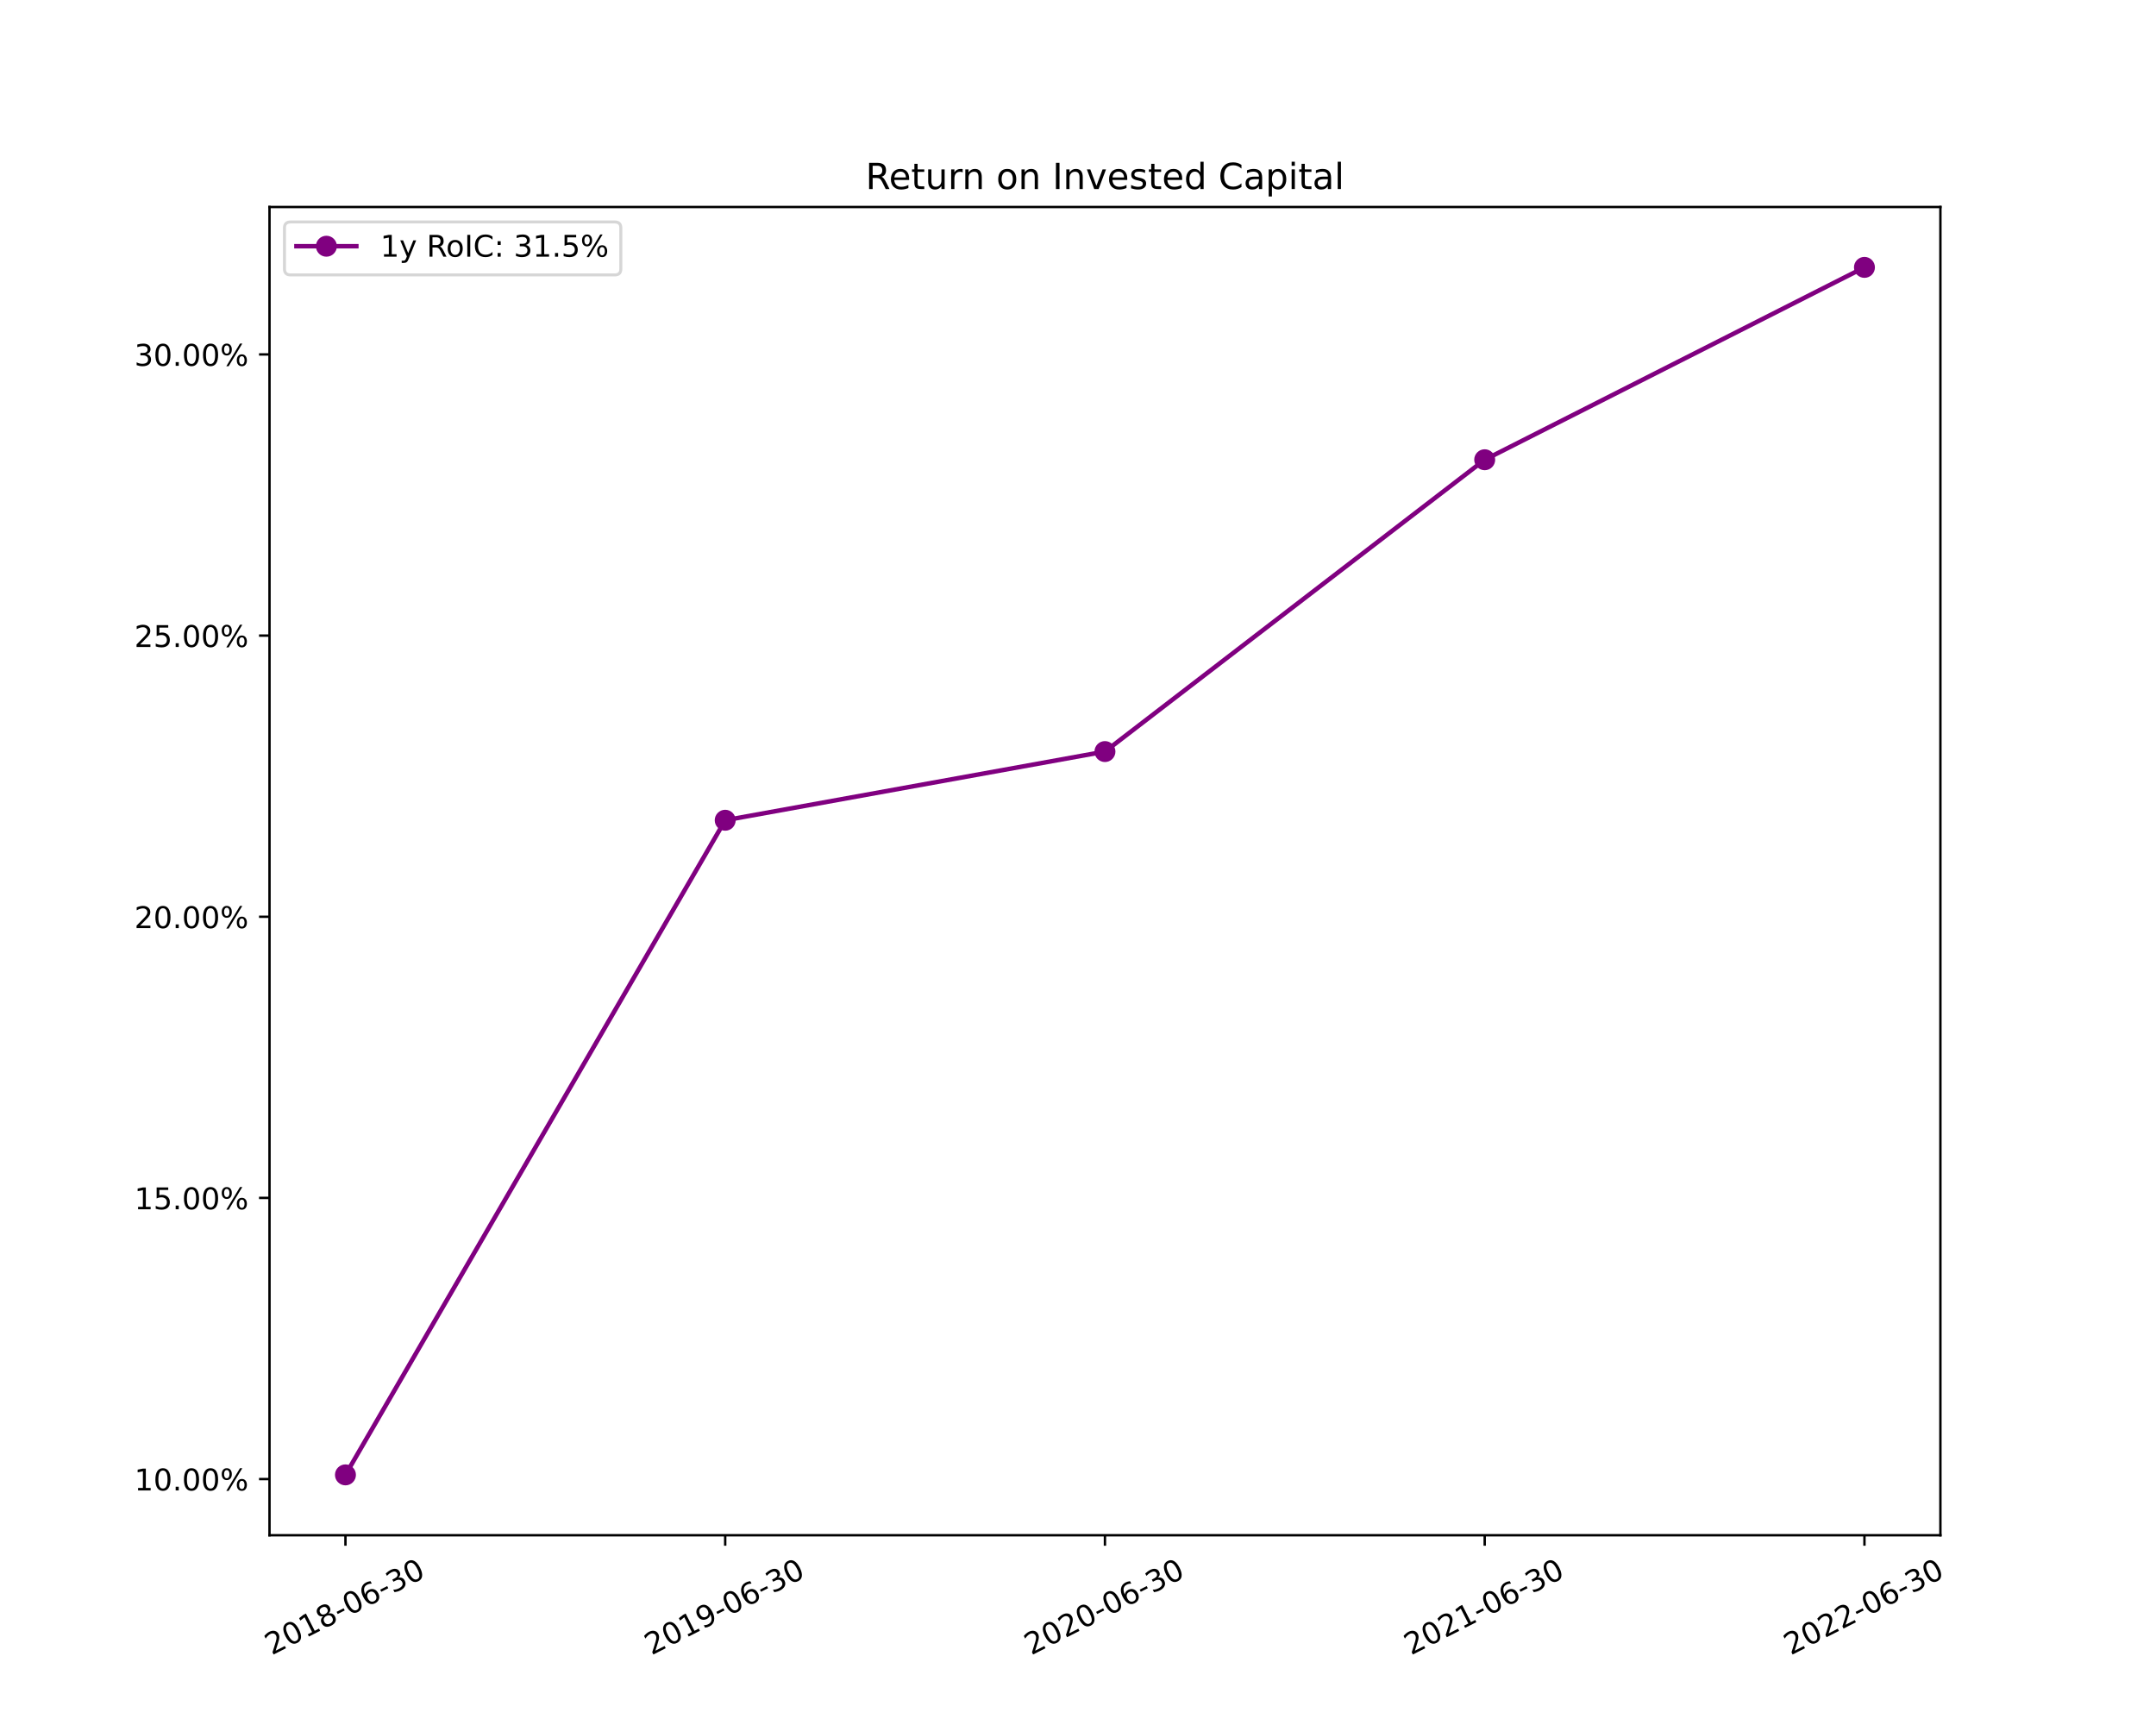
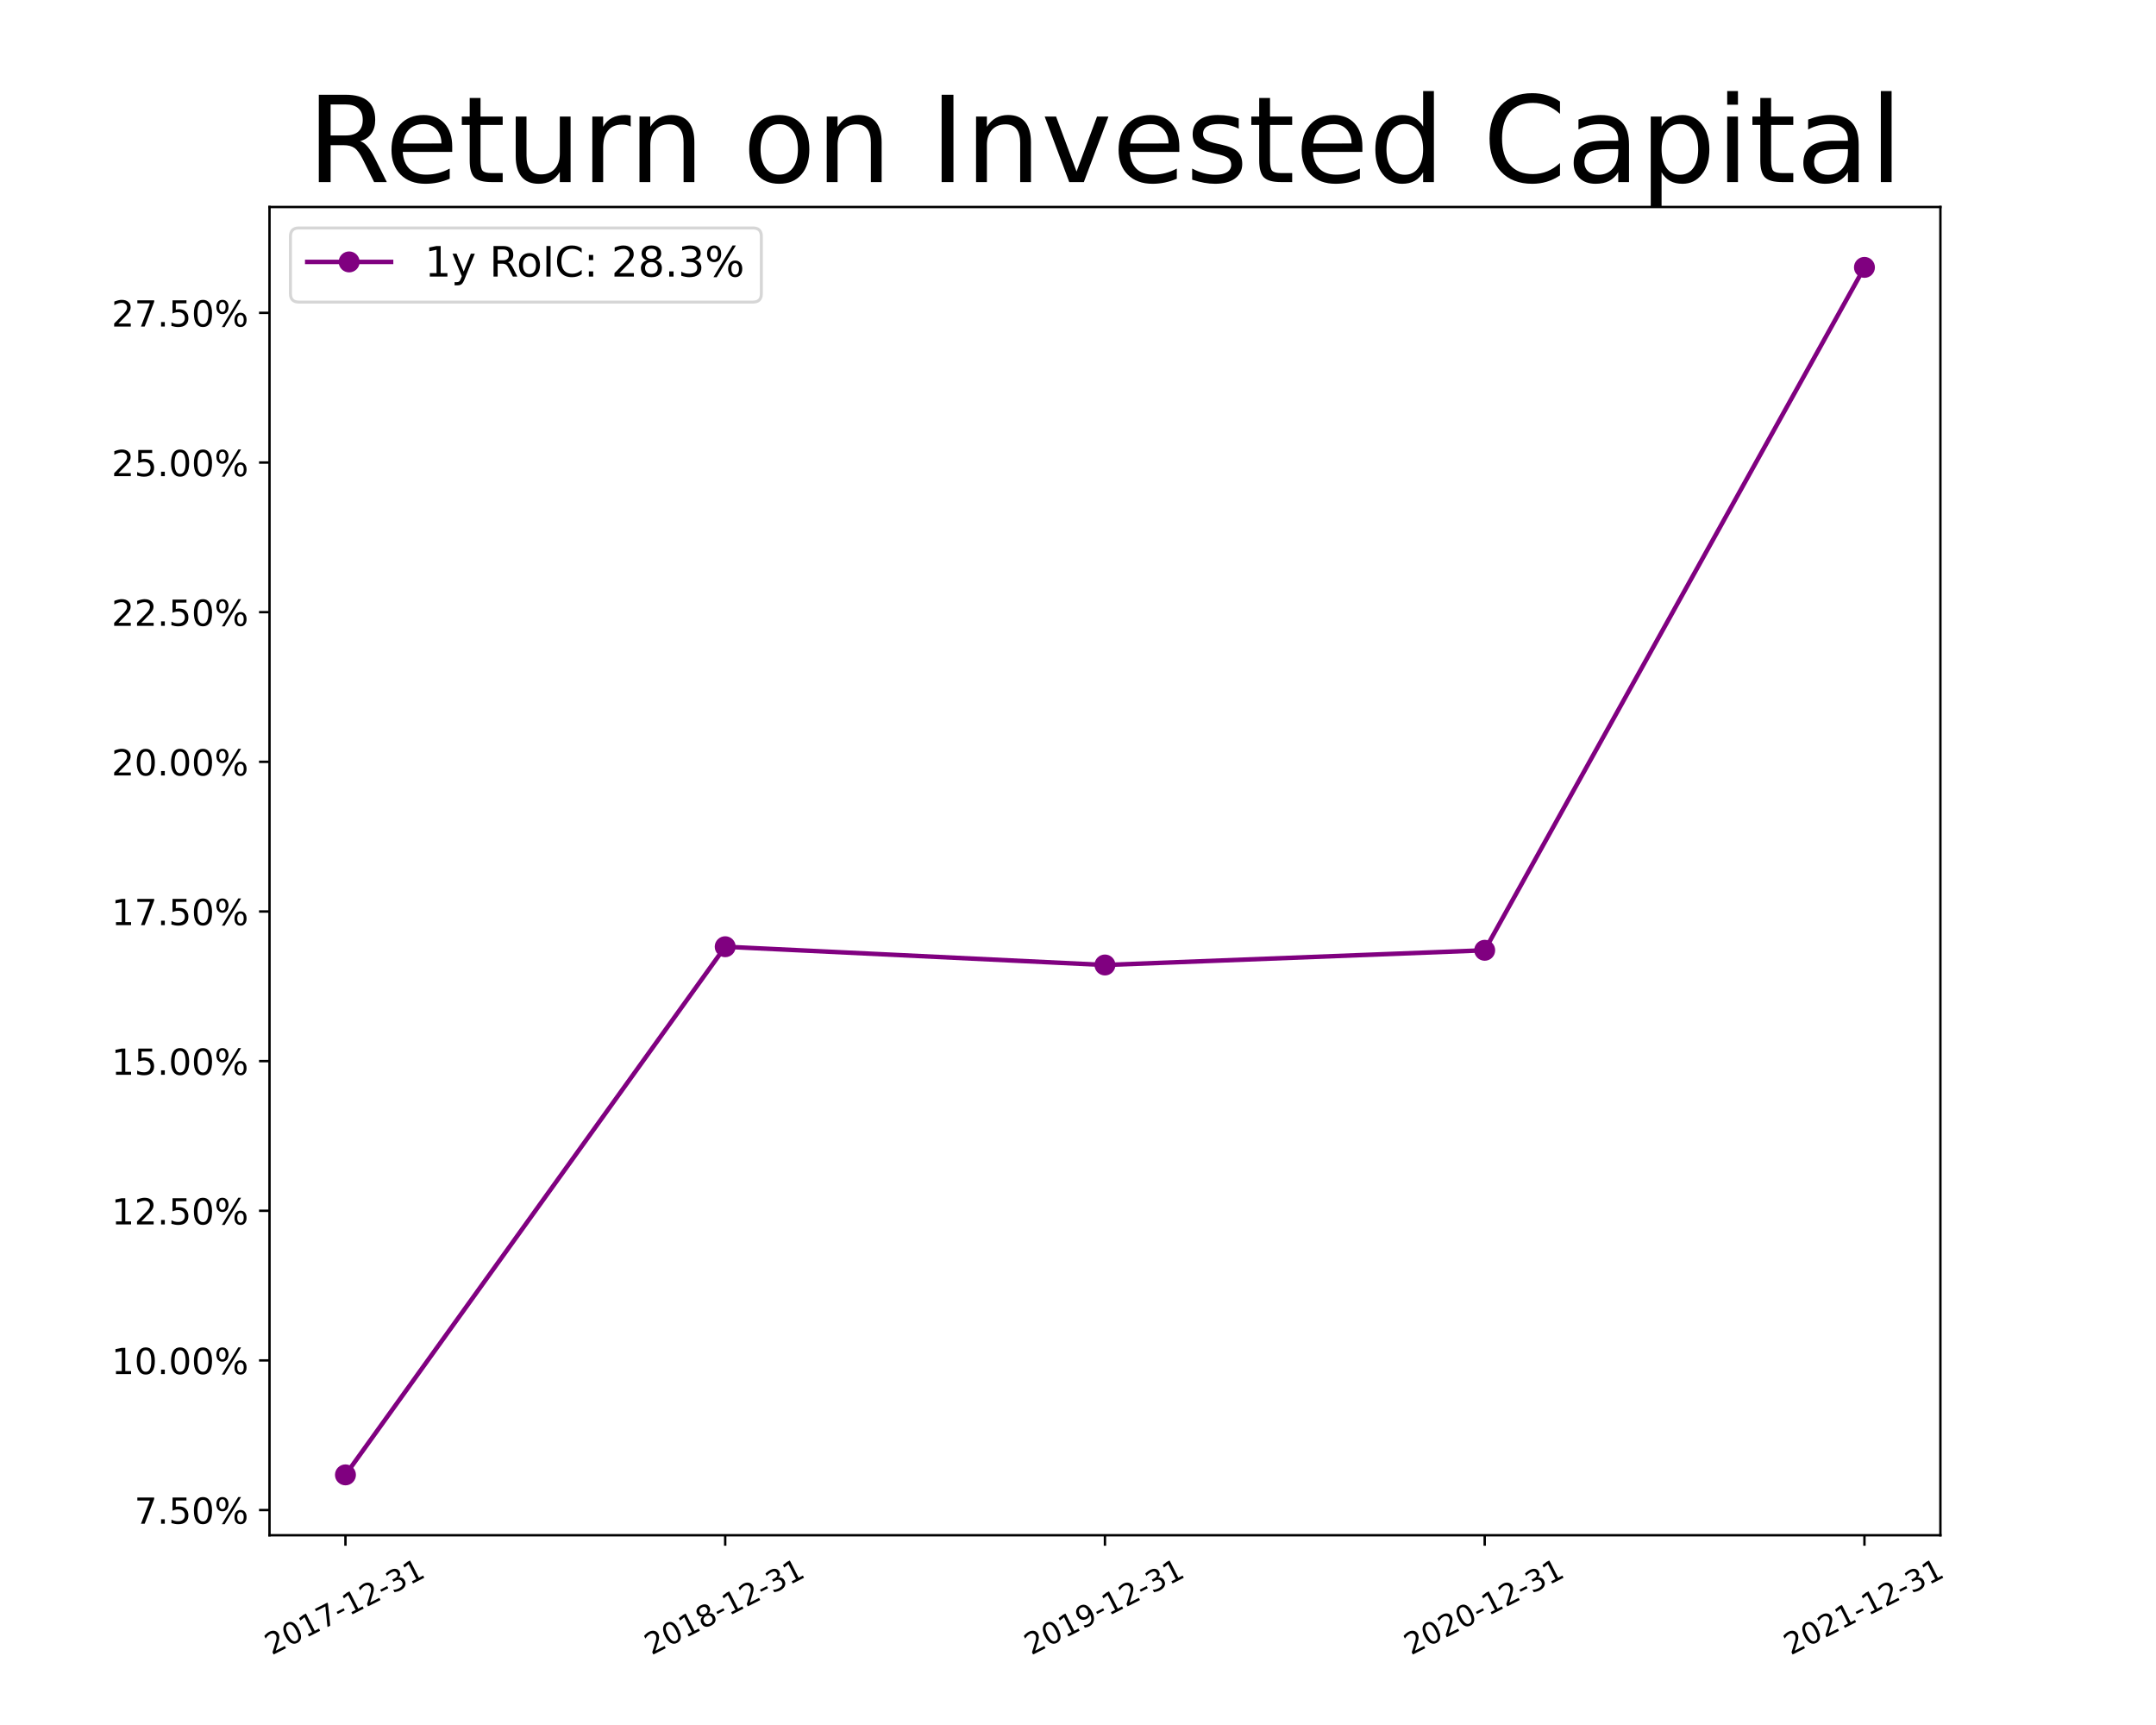
<svg xmlns="http://www.w3.org/2000/svg" xmlns:xlink="http://www.w3.org/1999/xlink" width="720pt" height="576pt" viewBox="0 0 720 576" version="1.1">
  <defs>
    <style type="text/css">*{stroke-linejoin: round; stroke-linecap: butt}</style>
  </defs>
  <g id="figure_1">
    <g id="patch_1">
      <path d="M 0 576  L 720 576  L 720 0  L 0 0  z " style="fill: #ffffff" />
    </g>
    <g id="axes_1">
      <g id="patch_2">
        <path d="M 90 512.64  L 648 512.64  L 648 69.12  L 90 69.12  z " style="fill: #ffffff" />
      </g>
      <g id="matplotlib.axis_1">
        <g id="xtick_1">
          <g id="line2d_1">
            <defs>
-               <path id="m75116c0926" d="M 0 0  L 0 3.5  " style="stroke: #000000; stroke-width: 0.8" />
+               <path id="mba7dc960b1" d="M 0 0  L 0 3.5  " style="stroke: #000000; stroke-width: 0.8" />
            </defs>
            <g>
-               <use xlink:href="#m75116c0926" x="622.636" y="512.64" style="stroke: #000000; stroke-width: 0.8" />
+               <use xlink:href="#mba7dc960b1" x="622.636" y="512.64" style="stroke: #000000; stroke-width: 0.8" />
            </g>
          </g>
          <g id="text_1">
            <g transform="translate(597.9984 552.7942) rotate(-27) scale(0.1 -0.1)">
              <defs>
                <path id="DejaVuSans-32" d="M 1228 531  L 3431 531  L 3431 0  L 469 0  L 469 531  Q 828 903 1448 1529  Q 2069 2156 2228 2338  Q 2531 2678 2651 2914  Q 2772 3150 2772 3378  Q 2772 3750 2511 3984  Q 2250 4219 1831 4219  Q 1534 4219 1204 4116  Q 875 4013 500 3803  L 500 4441  Q 881 4594 1212 4672  Q 1544 4750 1819 4750  Q 2544 4750 2975 4387  Q 3406 4025 3406 3419  Q 3406 3131 3298 2873  Q 3191 2616 2906 2266  Q 2828 2175 2409 1742  Q 1991 1309 1228 531  z " transform="scale(0.015625)" />
                <path id="DejaVuSans-30" d="M 2034 4250  Q 1547 4250 1301 3770  Q 1056 3291 1056 2328  Q 1056 1369 1301 889  Q 1547 409 2034 409  Q 2525 409 2770 889  Q 3016 1369 3016 2328  Q 3016 3291 2770 3770  Q 2525 4250 2034 4250  z M 2034 4750  Q 2819 4750 3233 4129  Q 3647 3509 3647 2328  Q 3647 1150 3233 529  Q 2819 -91 2034 -91  Q 1250 -91 836 529  Q 422 1150 422 2328  Q 422 3509 836 4129  Q 1250 4750 2034 4750  z " transform="scale(0.015625)" />
+                 <path id="DejaVuSans-31" d="M 794 531  L 1825 531  L 1825 4091  L 703 3866  L 703 4441  L 1819 4666  L 2450 4666  L 2450 531  L 3481 531  L 3481 0  L 794 0  L 794 531  z " transform="scale(0.015625)" />
                <path id="DejaVuSans-2d" d="M 313 2009  L 1997 2009  L 1997 1497  L 313 1497  L 313 2009  z " transform="scale(0.015625)" />
-                 <path id="DejaVuSans-36" d="M 2113 2584  Q 1688 2584 1439 2293  Q 1191 2003 1191 1497  Q 1191 994 1439 701  Q 1688 409 2113 409  Q 2538 409 2786 701  Q 3034 994 3034 1497  Q 3034 2003 2786 2293  Q 2538 2584 2113 2584  z M 3366 4563  L 3366 3988  Q 3128 4100 2886 4159  Q 2644 4219 2406 4219  Q 1781 4219 1451 3797  Q 1122 3375 1075 2522  Q 1259 2794 1537 2939  Q 1816 3084 2150 3084  Q 2853 3084 3261 2657  Q 3669 2231 3669 1497  Q 3669 778 3244 343  Q 2819 -91 2113 -91  Q 1303 -91 875 529  Q 447 1150 447 2328  Q 447 3434 972 4092  Q 1497 4750 2381 4750  Q 2619 4750 2861 4703  Q 3103 4656 3366 4563  z " transform="scale(0.015625)" />
                <path id="DejaVuSans-33" d="M 2597 2516  Q 3050 2419 3304 2112  Q 3559 1806 3559 1356  Q 3559 666 3084 287  Q 2609 -91 1734 -91  Q 1441 -91 1130 -33  Q 819 25 488 141  L 488 750  Q 750 597 1062 519  Q 1375 441 1716 441  Q 2309 441 2620 675  Q 2931 909 2931 1356  Q 2931 1769 2642 2001  Q 2353 2234 1838 2234  L 1294 2234  L 1294 2753  L 1863 2753  Q 2328 2753 2575 2939  Q 2822 3125 2822 3475  Q 2822 3834 2567 4026  Q 2313 4219 1838 4219  Q 1578 4219 1281 4162  Q 984 4106 628 3988  L 628 4550  Q 988 4650 1302 4700  Q 1616 4750 1894 4750  Q 2613 4750 3031 4423  Q 3450 4097 3450 3541  Q 3450 3153 3228 2886  Q 3006 2619 2597 2516  z " transform="scale(0.015625)" />
-               </defs>
-               <use xlink:href="#DejaVuSans-32" />
-               <use xlink:href="#DejaVuSans-30" x="63.623" />
-               <use xlink:href="#DejaVuSans-32" x="127.246" />
-               <use xlink:href="#DejaVuSans-32" x="190.869" />
-               <use xlink:href="#DejaVuSans-2d" x="254.492" />
-               <use xlink:href="#DejaVuSans-30" x="290.576" />
-               <use xlink:href="#DejaVuSans-36" x="354.199" />
-               <use xlink:href="#DejaVuSans-2d" x="417.822" />
-               <use xlink:href="#DejaVuSans-33" x="453.906" />
-               <use xlink:href="#DejaVuSans-30" x="517.529" />
-             </g>
-           </g>
-         </g>
-         <g id="xtick_2">
-           <g id="line2d_2">
-             <g>
-               <use xlink:href="#m75116c0926" x="495.818" y="512.64" style="stroke: #000000; stroke-width: 0.8" />
-             </g>
-           </g>
-           <g id="text_2">
-             <g transform="translate(471.1802 552.7942) rotate(-27) scale(0.1 -0.1)">
-               <defs>
-                 <path id="DejaVuSans-31" d="M 794 531  L 1825 531  L 1825 4091  L 703 3866  L 703 4441  L 1819 4666  L 2450 4666  L 2450 531  L 3481 531  L 3481 0  L 794 0  L 794 531  z " transform="scale(0.015625)" />
              </defs>
              <use xlink:href="#DejaVuSans-32" />
              <use xlink:href="#DejaVuSans-30" x="63.623" />
              <use xlink:href="#DejaVuSans-32" x="127.246" />
              <use xlink:href="#DejaVuSans-31" x="190.869" />
              <use xlink:href="#DejaVuSans-2d" x="254.492" />
-               <use xlink:href="#DejaVuSans-30" x="290.576" />
-               <use xlink:href="#DejaVuSans-36" x="354.199" />
+               <use xlink:href="#DejaVuSans-31" x="290.576" />
+               <use xlink:href="#DejaVuSans-32" x="354.199" />
              <use xlink:href="#DejaVuSans-2d" x="417.822" />
              <use xlink:href="#DejaVuSans-33" x="453.906" />
-               <use xlink:href="#DejaVuSans-30" x="517.529" />
-             </g>
-           </g>
-         </g>
-         <g id="xtick_3">
-           <g id="line2d_3">
-             <g>
-               <use xlink:href="#m75116c0926" x="369" y="512.64" style="stroke: #000000; stroke-width: 0.8" />
-             </g>
-           </g>
-           <g id="text_3">
-             <g transform="translate(344.362 552.7942) rotate(-27) scale(0.1 -0.1)">
+               <use xlink:href="#DejaVuSans-31" x="517.529" />
+             </g>
+           </g>
+         </g>
+         <g id="xtick_2">
+           <g id="line2d_2">
+             <g>
+               <use xlink:href="#mba7dc960b1" x="495.818" y="512.64" style="stroke: #000000; stroke-width: 0.8" />
+             </g>
+           </g>
+           <g id="text_2">
+             <g transform="translate(471.1802 552.7942) rotate(-27) scale(0.1 -0.1)">
              <use xlink:href="#DejaVuSans-32" />
              <use xlink:href="#DejaVuSans-30" x="63.623" />
              <use xlink:href="#DejaVuSans-32" x="127.246" />
              <use xlink:href="#DejaVuSans-30" x="190.869" />
              <use xlink:href="#DejaVuSans-2d" x="254.492" />
-               <use xlink:href="#DejaVuSans-30" x="290.576" />
-               <use xlink:href="#DejaVuSans-36" x="354.199" />
+               <use xlink:href="#DejaVuSans-31" x="290.576" />
+               <use xlink:href="#DejaVuSans-32" x="354.199" />
              <use xlink:href="#DejaVuSans-2d" x="417.822" />
              <use xlink:href="#DejaVuSans-33" x="453.906" />
-               <use xlink:href="#DejaVuSans-30" x="517.529" />
+               <use xlink:href="#DejaVuSans-31" x="517.529" />
+             </g>
+           </g>
+         </g>
+         <g id="xtick_3">
+           <g id="line2d_3">
+             <g>
+               <use xlink:href="#mba7dc960b1" x="369" y="512.64" style="stroke: #000000; stroke-width: 0.8" />
+             </g>
+           </g>
+           <g id="text_3">
+             <g transform="translate(344.362 552.7942) rotate(-27) scale(0.1 -0.1)">
+               <defs>
+                 <path id="DejaVuSans-39" d="M 703 97  L 703 672  Q 941 559 1184 500  Q 1428 441 1663 441  Q 2288 441 2617 861  Q 2947 1281 2994 2138  Q 2813 1869 2534 1725  Q 2256 1581 1919 1581  Q 1219 1581 811 2004  Q 403 2428 403 3163  Q 403 3881 828 4315  Q 1253 4750 1959 4750  Q 2769 4750 3195 4129  Q 3622 3509 3622 2328  Q 3622 1225 3098 567  Q 2575 -91 1691 -91  Q 1453 -91 1209 -44  Q 966 3 703 97  z M 1959 2075  Q 2384 2075 2632 2365  Q 2881 2656 2881 3163  Q 2881 3666 2632 3958  Q 2384 4250 1959 4250  Q 1534 4250 1286 3958  Q 1038 3666 1038 3163  Q 1038 2656 1286 2365  Q 1534 2075 1959 2075  z " transform="scale(0.015625)" />
+               </defs>
+               <use xlink:href="#DejaVuSans-32" />
+               <use xlink:href="#DejaVuSans-30" x="63.623" />
+               <use xlink:href="#DejaVuSans-31" x="127.246" />
+               <use xlink:href="#DejaVuSans-39" x="190.869" />
+               <use xlink:href="#DejaVuSans-2d" x="254.492" />
+               <use xlink:href="#DejaVuSans-31" x="290.576" />
+               <use xlink:href="#DejaVuSans-32" x="354.199" />
+               <use xlink:href="#DejaVuSans-2d" x="417.822" />
+               <use xlink:href="#DejaVuSans-33" x="453.906" />
+               <use xlink:href="#DejaVuSans-31" x="517.529" />
            </g>
          </g>
        </g>
        <g id="xtick_4">
          <g id="line2d_4">
            <g>
-               <use xlink:href="#m75116c0926" x="242.182" y="512.64" style="stroke: #000000; stroke-width: 0.8" />
+               <use xlink:href="#mba7dc960b1" x="242.182" y="512.64" style="stroke: #000000; stroke-width: 0.8" />
            </g>
          </g>
          <g id="text_4">
            <g transform="translate(217.5438 552.7942) rotate(-27) scale(0.1 -0.1)">
              <defs>
-                 <path id="DejaVuSans-39" d="M 703 97  L 703 672  Q 941 559 1184 500  Q 1428 441 1663 441  Q 2288 441 2617 861  Q 2947 1281 2994 2138  Q 2813 1869 2534 1725  Q 2256 1581 1919 1581  Q 1219 1581 811 2004  Q 403 2428 403 3163  Q 403 3881 828 4315  Q 1253 4750 1959 4750  Q 2769 4750 3195 4129  Q 3622 3509 3622 2328  Q 3622 1225 3098 567  Q 2575 -91 1691 -91  Q 1453 -91 1209 -44  Q 966 3 703 97  z M 1959 2075  Q 2384 2075 2632 2365  Q 2881 2656 2881 3163  Q 2881 3666 2632 3958  Q 2384 4250 1959 4250  Q 1534 4250 1286 3958  Q 1038 3666 1038 3163  Q 1038 2656 1286 2365  Q 1534 2075 1959 2075  z " transform="scale(0.015625)" />
+                 <path id="DejaVuSans-38" d="M 2034 2216  Q 1584 2216 1326 1975  Q 1069 1734 1069 1313  Q 1069 891 1326 650  Q 1584 409 2034 409  Q 2484 409 2743 651  Q 3003 894 3003 1313  Q 3003 1734 2745 1975  Q 2488 2216 2034 2216  z M 1403 2484  Q 997 2584 770 2862  Q 544 3141 544 3541  Q 544 4100 942 4425  Q 1341 4750 2034 4750  Q 2731 4750 3128 4425  Q 3525 4100 3525 3541  Q 3525 3141 3298 2862  Q 3072 2584 2669 2484  Q 3125 2378 3379 2068  Q 3634 1759 3634 1313  Q 3634 634 3220 271  Q 2806 -91 2034 -91  Q 1263 -91 848 271  Q 434 634 434 1313  Q 434 1759 690 2068  Q 947 2378 1403 2484  z M 1172 3481  Q 1172 3119 1398 2916  Q 1625 2713 2034 2713  Q 2441 2713 2670 2916  Q 2900 3119 2900 3481  Q 2900 3844 2670 4047  Q 2441 4250 2034 4250  Q 1625 4250 1398 4047  Q 1172 3844 1172 3481  z " transform="scale(0.015625)" />
              </defs>
              <use xlink:href="#DejaVuSans-32" />
              <use xlink:href="#DejaVuSans-30" x="63.623" />
              <use xlink:href="#DejaVuSans-31" x="127.246" />
-               <use xlink:href="#DejaVuSans-39" x="190.869" />
+               <use xlink:href="#DejaVuSans-38" x="190.869" />
              <use xlink:href="#DejaVuSans-2d" x="254.492" />
-               <use xlink:href="#DejaVuSans-30" x="290.576" />
-               <use xlink:href="#DejaVuSans-36" x="354.199" />
+               <use xlink:href="#DejaVuSans-31" x="290.576" />
+               <use xlink:href="#DejaVuSans-32" x="354.199" />
              <use xlink:href="#DejaVuSans-2d" x="417.822" />
              <use xlink:href="#DejaVuSans-33" x="453.906" />
-               <use xlink:href="#DejaVuSans-30" x="517.529" />
+               <use xlink:href="#DejaVuSans-31" x="517.529" />
            </g>
          </g>
        </g>
        <g id="xtick_5">
          <g id="line2d_5">
            <g>
-               <use xlink:href="#m75116c0926" x="115.364" y="512.64" style="stroke: #000000; stroke-width: 0.8" />
+               <use xlink:href="#mba7dc960b1" x="115.364" y="512.64" style="stroke: #000000; stroke-width: 0.8" />
            </g>
          </g>
          <g id="text_5">
            <g transform="translate(90.72567 552.7942) rotate(-27) scale(0.1 -0.1)">
              <defs>
-                 <path id="DejaVuSans-38" d="M 2034 2216  Q 1584 2216 1326 1975  Q 1069 1734 1069 1313  Q 1069 891 1326 650  Q 1584 409 2034 409  Q 2484 409 2743 651  Q 3003 894 3003 1313  Q 3003 1734 2745 1975  Q 2488 2216 2034 2216  z M 1403 2484  Q 997 2584 770 2862  Q 544 3141 544 3541  Q 544 4100 942 4425  Q 1341 4750 2034 4750  Q 2731 4750 3128 4425  Q 3525 4100 3525 3541  Q 3525 3141 3298 2862  Q 3072 2584 2669 2484  Q 3125 2378 3379 2068  Q 3634 1759 3634 1313  Q 3634 634 3220 271  Q 2806 -91 2034 -91  Q 1263 -91 848 271  Q 434 634 434 1313  Q 434 1759 690 2068  Q 947 2378 1403 2484  z M 1172 3481  Q 1172 3119 1398 2916  Q 1625 2713 2034 2713  Q 2441 2713 2670 2916  Q 2900 3119 2900 3481  Q 2900 3844 2670 4047  Q 2441 4250 2034 4250  Q 1625 4250 1398 4047  Q 1172 3844 1172 3481  z " transform="scale(0.015625)" />
+                 <path id="DejaVuSans-37" d="M 525 4666  L 3525 4666  L 3525 4397  L 1831 0  L 1172 0  L 2766 4134  L 525 4134  L 525 4666  z " transform="scale(0.015625)" />
              </defs>
              <use xlink:href="#DejaVuSans-32" />
              <use xlink:href="#DejaVuSans-30" x="63.623" />
              <use xlink:href="#DejaVuSans-31" x="127.246" />
-               <use xlink:href="#DejaVuSans-38" x="190.869" />
+               <use xlink:href="#DejaVuSans-37" x="190.869" />
              <use xlink:href="#DejaVuSans-2d" x="254.492" />
-               <use xlink:href="#DejaVuSans-30" x="290.576" />
-               <use xlink:href="#DejaVuSans-36" x="354.199" />
+               <use xlink:href="#DejaVuSans-31" x="290.576" />
+               <use xlink:href="#DejaVuSans-32" x="354.199" />
              <use xlink:href="#DejaVuSans-2d" x="417.822" />
              <use xlink:href="#DejaVuSans-33" x="453.906" />
-               <use xlink:href="#DejaVuSans-30" x="517.529" />
+               <use xlink:href="#DejaVuSans-31" x="517.529" />
            </g>
          </g>
        </g>
      </g>
      <g id="matplotlib.axis_2">
        <g id="ytick_1">
          <g id="line2d_6">
            <defs>
-               <path id="m6de25201cf" d="M 0 0  L -3.5 0  " style="stroke: #000000; stroke-width: 0.8" />
+               <path id="m5e6c094bdb" d="M 0 0  L -3.5 0  " style="stroke: #000000; stroke-width: 0.8" />
            </defs>
            <g>
-               <use xlink:href="#m6de25201cf" x="90" y="493.877" style="stroke: #000000; stroke-width: 0.8" />
+               <use xlink:href="#m5e6c094bdb" x="90" y="504.232" style="stroke: #000000; stroke-width: 0.8" />
            </g>
          </g>
          <g id="text_6">
-             <g transform="translate(44.87031 497.6764) scale(0.1 -0.1)">
+             <g transform="translate(44.87938 508.7909) scale(0.12 -0.12)">
              <defs>
                <path id="DejaVuSans-2e" d="M 684 794  L 1344 794  L 1344 0  L 684 0  L 684 794  z " transform="scale(0.015625)" />
+                 <path id="DejaVuSans-35" d="M 691 4666  L 3169 4666  L 3169 4134  L 1269 4134  L 1269 2991  Q 1406 3038 1543 3061  Q 1681 3084 1819 3084  Q 2600 3084 3056 2656  Q 3513 2228 3513 1497  Q 3513 744 3044 326  Q 2575 -91 1722 -91  Q 1428 -91 1123 -41  Q 819 9 494 109  L 494 744  Q 775 591 1075 516  Q 1375 441 1709 441  Q 2250 441 2565 725  Q 2881 1009 2881 1497  Q 2881 1984 2565 2268  Q 2250 2553 1709 2553  Q 1456 2553 1204 2497  Q 953 2441 691 2322  L 691 4666  z " transform="scale(0.015625)" />
                <path id="DejaVuSans-25" d="M 4653 2053  Q 4381 2053 4226 1822  Q 4072 1591 4072 1178  Q 4072 772 4226 539  Q 4381 306 4653 306  Q 4919 306 5073 539  Q 5228 772 5228 1178  Q 5228 1588 5073 1820  Q 4919 2053 4653 2053  z M 4653 2450  Q 5147 2450 5437 2106  Q 5728 1763 5728 1178  Q 5728 594 5436 251  Q 5144 -91 4653 -91  Q 4153 -91 3862 251  Q 3572 594 3572 1178  Q 3572 1766 3864 2108  Q 4156 2450 4653 2450  z M 1428 4353  Q 1159 4353 1004 4120  Q 850 3888 850 3481  Q 850 3069 1003 2837  Q 1156 2606 1428 2606  Q 1700 2606 1854 2837  Q 2009 3069 2009 3481  Q 2009 3884 1853 4118  Q 1697 4353 1428 4353  z M 4250 4750  L 4750 4750  L 1831 -91  L 1331 -91  L 4250 4750  z M 1428 4750  Q 1922 4750 2215 4408  Q 2509 4066 2509 3481  Q 2509 2891 2217 2550  Q 1925 2209 1428 2209  Q 931 2209 642 2551  Q 353 2894 353 3481  Q 353 4063 643 4406  Q 934 4750 1428 4750  z " transform="scale(0.015625)" />
              </defs>
-               <use xlink:href="#DejaVuSans-31" />
-               <use xlink:href="#DejaVuSans-30" x="63.623" />
-               <use xlink:href="#DejaVuSans-2e" x="127.246" />
+               <use xlink:href="#DejaVuSans-37" />
+               <use xlink:href="#DejaVuSans-2e" x="63.623" />
+               <use xlink:href="#DejaVuSans-35" x="95.41" />
              <use xlink:href="#DejaVuSans-30" x="159.033" />
-               <use xlink:href="#DejaVuSans-30" x="222.656" />
-               <use xlink:href="#DejaVuSans-25" x="286.279" />
+               <use xlink:href="#DejaVuSans-25" x="222.656" />
            </g>
          </g>
        </g>
        <g id="ytick_2">
          <g id="line2d_7">
            <g>
-               <use xlink:href="#m6de25201cf" x="90" y="399.996" style="stroke: #000000; stroke-width: 0.8" />
+               <use xlink:href="#m5e6c094bdb" x="90" y="454.262" style="stroke: #000000; stroke-width: 0.8" />
            </g>
          </g>
          <g id="text_7">
-             <g transform="translate(44.87031 403.7948) scale(0.1 -0.1)">
-               <defs>
-                 <path id="DejaVuSans-35" d="M 691 4666  L 3169 4666  L 3169 4134  L 1269 4134  L 1269 2991  Q 1406 3038 1543 3061  Q 1681 3084 1819 3084  Q 2600 3084 3056 2656  Q 3513 2228 3513 1497  Q 3513 744 3044 326  Q 2575 -91 1722 -91  Q 1428 -91 1123 -41  Q 819 9 494 109  L 494 744  Q 775 591 1075 516  Q 1375 441 1709 441  Q 2250 441 2565 725  Q 2881 1009 2881 1497  Q 2881 1984 2565 2268  Q 2250 2553 1709 2553  Q 1456 2553 1204 2497  Q 953 2441 691 2322  L 691 4666  z " transform="scale(0.015625)" />
-               </defs>
+             <g transform="translate(37.24437 458.8208) scale(0.12 -0.12)">
+               <use xlink:href="#DejaVuSans-31" />
+               <use xlink:href="#DejaVuSans-30" x="63.623" />
+               <use xlink:href="#DejaVuSans-2e" x="127.246" />
+               <use xlink:href="#DejaVuSans-30" x="159.033" />
+               <use xlink:href="#DejaVuSans-30" x="222.656" />
+               <use xlink:href="#DejaVuSans-25" x="286.279" />
+             </g>
+           </g>
+         </g>
+         <g id="ytick_3">
+           <g id="line2d_8">
+             <g>
+               <use xlink:href="#m5e6c094bdb" x="90" y="404.292" style="stroke: #000000; stroke-width: 0.8" />
+             </g>
+           </g>
+           <g id="text_8">
+             <g transform="translate(37.24437 408.8507) scale(0.12 -0.12)">
+               <use xlink:href="#DejaVuSans-31" />
+               <use xlink:href="#DejaVuSans-32" x="63.623" />
+               <use xlink:href="#DejaVuSans-2e" x="127.246" />
+               <use xlink:href="#DejaVuSans-35" x="159.033" />
+               <use xlink:href="#DejaVuSans-30" x="222.656" />
+               <use xlink:href="#DejaVuSans-25" x="286.279" />
+             </g>
+           </g>
+         </g>
+         <g id="ytick_4">
+           <g id="line2d_9">
+             <g>
+               <use xlink:href="#m5e6c094bdb" x="90" y="354.322" style="stroke: #000000; stroke-width: 0.8" />
+             </g>
+           </g>
+           <g id="text_9">
+             <g transform="translate(37.24437 358.8807) scale(0.12 -0.12)">
              <use xlink:href="#DejaVuSans-31" />
              <use xlink:href="#DejaVuSans-35" x="63.623" />
              <use xlink:href="#DejaVuSans-2e" x="127.246" />
              <use xlink:href="#DejaVuSans-30" x="159.033" />
              <use xlink:href="#DejaVuSans-30" x="222.656" />
              <use xlink:href="#DejaVuSans-25" x="286.279" />
            </g>
          </g>
        </g>
-         <g id="ytick_3">
-           <g id="line2d_8">
-             <g>
-               <use xlink:href="#m6de25201cf" x="90" y="306.114" style="stroke: #000000; stroke-width: 0.8" />
-             </g>
-           </g>
-           <g id="text_8">
-             <g transform="translate(44.87031 309.9132) scale(0.1 -0.1)">
-               <use xlink:href="#DejaVuSans-32" />
-               <use xlink:href="#DejaVuSans-30" x="63.623" />
-               <use xlink:href="#DejaVuSans-2e" x="127.246" />
-               <use xlink:href="#DejaVuSans-30" x="159.033" />
-               <use xlink:href="#DejaVuSans-30" x="222.656" />
-               <use xlink:href="#DejaVuSans-25" x="286.279" />
-             </g>
-           </g>
-         </g>
-         <g id="ytick_4">
-           <g id="line2d_9">
-             <g>
-               <use xlink:href="#m6de25201cf" x="90" y="212.232" style="stroke: #000000; stroke-width: 0.8" />
-             </g>
-           </g>
-           <g id="text_9">
-             <g transform="translate(44.87031 216.0316) scale(0.1 -0.1)">
-               <use xlink:href="#DejaVuSans-32" />
-               <use xlink:href="#DejaVuSans-35" x="63.623" />
-               <use xlink:href="#DejaVuSans-2e" x="127.246" />
-               <use xlink:href="#DejaVuSans-30" x="159.033" />
-               <use xlink:href="#DejaVuSans-30" x="222.656" />
-               <use xlink:href="#DejaVuSans-25" x="286.279" />
-             </g>
-           </g>
-         </g>
        <g id="ytick_5">
          <g id="line2d_10">
            <g>
-               <use xlink:href="#m6de25201cf" x="90" y="118.351" style="stroke: #000000; stroke-width: 0.8" />
+               <use xlink:href="#m5e6c094bdb" x="90" y="304.352" style="stroke: #000000; stroke-width: 0.8" />
            </g>
          </g>
          <g id="text_10">
-             <g transform="translate(44.87031 122.15) scale(0.1 -0.1)">
-               <use xlink:href="#DejaVuSans-33" />
+             <g transform="translate(37.24437 308.9106) scale(0.12 -0.12)">
+               <use xlink:href="#DejaVuSans-31" />
+               <use xlink:href="#DejaVuSans-37" x="63.623" />
+               <use xlink:href="#DejaVuSans-2e" x="127.246" />
+               <use xlink:href="#DejaVuSans-35" x="159.033" />
+               <use xlink:href="#DejaVuSans-30" x="222.656" />
+               <use xlink:href="#DejaVuSans-25" x="286.279" />
+             </g>
+           </g>
+         </g>
+         <g id="ytick_6">
+           <g id="line2d_11">
+             <g>
+               <use xlink:href="#m5e6c094bdb" x="90" y="254.381" style="stroke: #000000; stroke-width: 0.8" />
+             </g>
+           </g>
+           <g id="text_11">
+             <g transform="translate(37.24437 258.9405) scale(0.12 -0.12)">
+               <use xlink:href="#DejaVuSans-32" />
              <use xlink:href="#DejaVuSans-30" x="63.623" />
              <use xlink:href="#DejaVuSans-2e" x="127.246" />
              <use xlink:href="#DejaVuSans-30" x="159.033" />
              <use xlink:href="#DejaVuSans-30" x="222.656" />
              <use xlink:href="#DejaVuSans-25" x="286.279" />
            </g>
          </g>
        </g>
-       </g>
-       <g id="line2d_11">
-         <path d="M 622.636 89.28  L 495.818 153.514  L 369 250.959  L 242.182 273.893  L 115.364 492.48  " clip-path="url(#pdc173a4d9f)" style="fill: none; stroke: #800080; stroke-width: 1.5; stroke-linecap: square" />
+         <g id="ytick_7">
+           <g id="line2d_12">
+             <g>
+               <use xlink:href="#m5e6c094bdb" x="90" y="204.411" style="stroke: #000000; stroke-width: 0.8" />
+             </g>
+           </g>
+           <g id="text_12">
+             <g transform="translate(37.24437 208.9704) scale(0.12 -0.12)">
+               <use xlink:href="#DejaVuSans-32" />
+               <use xlink:href="#DejaVuSans-32" x="63.623" />
+               <use xlink:href="#DejaVuSans-2e" x="127.246" />
+               <use xlink:href="#DejaVuSans-35" x="159.033" />
+               <use xlink:href="#DejaVuSans-30" x="222.656" />
+               <use xlink:href="#DejaVuSans-25" x="286.279" />
+             </g>
+           </g>
+         </g>
+         <g id="ytick_8">
+           <g id="line2d_13">
+             <g>
+               <use xlink:href="#m5e6c094bdb" x="90" y="154.441" style="stroke: #000000; stroke-width: 0.8" />
+             </g>
+           </g>
+           <g id="text_13">
+             <g transform="translate(37.24437 159.0003) scale(0.12 -0.12)">
+               <use xlink:href="#DejaVuSans-32" />
+               <use xlink:href="#DejaVuSans-35" x="63.623" />
+               <use xlink:href="#DejaVuSans-2e" x="127.246" />
+               <use xlink:href="#DejaVuSans-30" x="159.033" />
+               <use xlink:href="#DejaVuSans-30" x="222.656" />
+               <use xlink:href="#DejaVuSans-25" x="286.279" />
+             </g>
+           </g>
+         </g>
+         <g id="ytick_9">
+           <g id="line2d_14">
+             <g>
+               <use xlink:href="#m5e6c094bdb" x="90" y="104.471" style="stroke: #000000; stroke-width: 0.8" />
+             </g>
+           </g>
+           <g id="text_14">
+             <g transform="translate(37.24437 109.0302) scale(0.12 -0.12)">
+               <use xlink:href="#DejaVuSans-32" />
+               <use xlink:href="#DejaVuSans-37" x="63.623" />
+               <use xlink:href="#DejaVuSans-2e" x="127.246" />
+               <use xlink:href="#DejaVuSans-35" x="159.033" />
+               <use xlink:href="#DejaVuSans-30" x="222.656" />
+               <use xlink:href="#DejaVuSans-25" x="286.279" />
+             </g>
+           </g>
+         </g>
+       </g>
+       <g id="line2d_15">
+         <path d="M 622.636 89.28  L 495.818 317.312  L 369 322.223  L 242.182 316.125  L 115.364 492.48  " clip-path="url(#pa36a657d46)" style="fill: none; stroke: #800080; stroke-width: 1.5; stroke-linecap: square" />
        <defs>
-           <path id="mb2f9b33fae" d="M 0 3  C 0.796 3 1.559 2.684 2.121 2.121  C 2.684 1.559 3 0.796 3 0  C 3 -0.796 2.684 -1.559 2.121 -2.121  C 1.559 -2.684 0.796 -3 0 -3  C -0.796 -3 -1.559 -2.684 -2.121 -2.121  C -2.684 -1.559 -3 -0.796 -3 0  C -3 0.796 -2.684 1.559 -2.121 2.121  C -1.559 2.684 -0.796 3 0 3  z " style="stroke: #800080" />
+           <path id="md5d1ef10f1" d="M 0 3  C 0.796 3 1.559 2.684 2.121 2.121  C 2.684 1.559 3 0.796 3 0  C 3 -0.796 2.684 -1.559 2.121 -2.121  C 1.559 -2.684 0.796 -3 0 -3  C -0.796 -3 -1.559 -2.684 -2.121 -2.121  C -2.684 -1.559 -3 -0.796 -3 0  C -3 0.796 -2.684 1.559 -2.121 2.121  C -1.559 2.684 -0.796 3 0 3  z " style="stroke: #800080" />
        </defs>
-         <g clip-path="url(#pdc173a4d9f)">
-           <use xlink:href="#mb2f9b33fae" x="622.636" y="89.28" style="fill: #800080; stroke: #800080" />
-           <use xlink:href="#mb2f9b33fae" x="495.818" y="153.514" style="fill: #800080; stroke: #800080" />
-           <use xlink:href="#mb2f9b33fae" x="369" y="250.959" style="fill: #800080; stroke: #800080" />
-           <use xlink:href="#mb2f9b33fae" x="242.182" y="273.893" style="fill: #800080; stroke: #800080" />
-           <use xlink:href="#mb2f9b33fae" x="115.364" y="492.48" style="fill: #800080; stroke: #800080" />
+         <g clip-path="url(#pa36a657d46)">
+           <use xlink:href="#md5d1ef10f1" x="622.636" y="89.28" style="fill: #800080; stroke: #800080" />
+           <use xlink:href="#md5d1ef10f1" x="495.818" y="317.312" style="fill: #800080; stroke: #800080" />
+           <use xlink:href="#md5d1ef10f1" x="369" y="322.223" style="fill: #800080; stroke: #800080" />
+           <use xlink:href="#md5d1ef10f1" x="242.182" y="316.125" style="fill: #800080; stroke: #800080" />
+           <use xlink:href="#md5d1ef10f1" x="115.364" y="492.48" style="fill: #800080; stroke: #800080" />
        </g>
      </g>
      <g id="patch_3">
        <path d="M 90 512.64  L 90 69.12  " style="fill: none; stroke: #000000; stroke-width: 0.8; stroke-linejoin: miter; stroke-linecap: square" />
      </g>
      <g id="patch_4">
        <path d="M 648 512.64  L 648 69.12  " style="fill: none; stroke: #000000; stroke-width: 0.8; stroke-linejoin: miter; stroke-linecap: square" />
      </g>
      <g id="patch_5">
        <path d="M 90 512.64  L 648 512.64  " style="fill: none; stroke: #000000; stroke-width: 0.8; stroke-linejoin: miter; stroke-linecap: square" />
      </g>
      <g id="patch_6">
        <path d="M 90 69.12  L 648 69.12  " style="fill: none; stroke: #000000; stroke-width: 0.8; stroke-linejoin: miter; stroke-linecap: square" />
      </g>
-       <g id="text_11">
-         <g transform="translate(289.0631 63.12) scale(0.12 -0.12)">
+       <g id="text_15">
+         <g transform="translate(102.5438 60.80125) scale(0.4 -0.4)">
          <defs>
            <path id="DejaVuSans-52" d="M 2841 2188  Q 3044 2119 3236 1894  Q 3428 1669 3622 1275  L 4263 0  L 3584 0  L 2988 1197  Q 2756 1666 2539 1819  Q 2322 1972 1947 1972  L 1259 1972  L 1259 0  L 628 0  L 628 4666  L 2053 4666  Q 2853 4666 3247 4331  Q 3641 3997 3641 3322  Q 3641 2881 3436 2590  Q 3231 2300 2841 2188  z M 1259 4147  L 1259 2491  L 2053 2491  Q 2509 2491 2742 2702  Q 2975 2913 2975 3322  Q 2975 3731 2742 3939  Q 2509 4147 2053 4147  L 1259 4147  z " transform="scale(0.015625)" />
            <path id="DejaVuSans-65" d="M 3597 1894  L 3597 1613  L 953 1613  Q 991 1019 1311 708  Q 1631 397 2203 397  Q 2534 397 2845 478  Q 3156 559 3463 722  L 3463 178  Q 3153 47 2828 -22  Q 2503 -91 2169 -91  Q 1331 -91 842 396  Q 353 884 353 1716  Q 353 2575 817 3079  Q 1281 3584 2069 3584  Q 2775 3584 3186 3129  Q 3597 2675 3597 1894  z M 3022 2063  Q 3016 2534 2758 2815  Q 2500 3097 2075 3097  Q 1594 3097 1305 2825  Q 1016 2553 972 2059  L 3022 2063  z " transform="scale(0.015625)" />
            <path id="DejaVuSans-74" d="M 1172 4494  L 1172 3500  L 2356 3500  L 2356 3053  L 1172 3053  L 1172 1153  Q 1172 725 1289 603  Q 1406 481 1766 481  L 2356 481  L 2356 0  L 1766 0  Q 1100 0 847 248  Q 594 497 594 1153  L 594 3053  L 172 3053  L 172 3500  L 594 3500  L 594 4494  L 1172 4494  z " transform="scale(0.015625)" />
            <path id="DejaVuSans-75" d="M 544 1381  L 544 3500  L 1119 3500  L 1119 1403  Q 1119 906 1312 657  Q 1506 409 1894 409  Q 2359 409 2629 706  Q 2900 1003 2900 1516  L 2900 3500  L 3475 3500  L 3475 0  L 2900 0  L 2900 538  Q 2691 219 2414 64  Q 2138 -91 1772 -91  Q 1169 -91 856 284  Q 544 659 544 1381  z M 1991 3584  L 1991 3584  z " transform="scale(0.015625)" />
            <path id="DejaVuSans-72" d="M 2631 2963  Q 2534 3019 2420 3045  Q 2306 3072 2169 3072  Q 1681 3072 1420 2755  Q 1159 2438 1159 1844  L 1159 0  L 581 0  L 581 3500  L 1159 3500  L 1159 2956  Q 1341 3275 1631 3429  Q 1922 3584 2338 3584  Q 2397 3584 2469 3576  Q 2541 3569 2628 3553  L 2631 2963  z " transform="scale(0.015625)" />
            <path id="DejaVuSans-6e" d="M 3513 2113  L 3513 0  L 2938 0  L 2938 2094  Q 2938 2591 2744 2837  Q 2550 3084 2163 3084  Q 1697 3084 1428 2787  Q 1159 2491 1159 1978  L 1159 0  L 581 0  L 581 3500  L 1159 3500  L 1159 2956  Q 1366 3272 1645 3428  Q 1925 3584 2291 3584  Q 2894 3584 3203 3211  Q 3513 2838 3513 2113  z " transform="scale(0.015625)" />
            <path id="DejaVuSans-20" transform="scale(0.015625)" />
            <path id="DejaVuSans-6f" d="M 1959 3097  Q 1497 3097 1228 2736  Q 959 2375 959 1747  Q 959 1119 1226 758  Q 1494 397 1959 397  Q 2419 397 2687 759  Q 2956 1122 2956 1747  Q 2956 2369 2687 2733  Q 2419 3097 1959 3097  z M 1959 3584  Q 2709 3584 3137 3096  Q 3566 2609 3566 1747  Q 3566 888 3137 398  Q 2709 -91 1959 -91  Q 1206 -91 779 398  Q 353 888 353 1747  Q 353 2609 779 3096  Q 1206 3584 1959 3584  z " transform="scale(0.015625)" />
            <path id="DejaVuSans-49" d="M 628 4666  L 1259 4666  L 1259 0  L 628 0  L 628 4666  z " transform="scale(0.015625)" />
            <path id="DejaVuSans-76" d="M 191 3500  L 800 3500  L 1894 563  L 2988 3500  L 3597 3500  L 2284 0  L 1503 0  L 191 3500  z " transform="scale(0.015625)" />
            <path id="DejaVuSans-73" d="M 2834 3397  L 2834 2853  Q 2591 2978 2328 3040  Q 2066 3103 1784 3103  Q 1356 3103 1142 2972  Q 928 2841 928 2578  Q 928 2378 1081 2264  Q 1234 2150 1697 2047  L 1894 2003  Q 2506 1872 2764 1633  Q 3022 1394 3022 966  Q 3022 478 2636 193  Q 2250 -91 1575 -91  Q 1294 -91 989 -36  Q 684 19 347 128  L 347 722  Q 666 556 975 473  Q 1284 391 1588 391  Q 1994 391 2212 530  Q 2431 669 2431 922  Q 2431 1156 2273 1281  Q 2116 1406 1581 1522  L 1381 1569  Q 847 1681 609 1914  Q 372 2147 372 2553  Q 372 3047 722 3315  Q 1072 3584 1716 3584  Q 2034 3584 2315 3537  Q 2597 3491 2834 3397  z " transform="scale(0.015625)" />
            <path id="DejaVuSans-64" d="M 2906 2969  L 2906 4863  L 3481 4863  L 3481 0  L 2906 0  L 2906 525  Q 2725 213 2448 61  Q 2172 -91 1784 -91  Q 1150 -91 751 415  Q 353 922 353 1747  Q 353 2572 751 3078  Q 1150 3584 1784 3584  Q 2172 3584 2448 3432  Q 2725 3281 2906 2969  z M 947 1747  Q 947 1113 1208 752  Q 1469 391 1925 391  Q 2381 391 2643 752  Q 2906 1113 2906 1747  Q 2906 2381 2643 2742  Q 2381 3103 1925 3103  Q 1469 3103 1208 2742  Q 947 2381 947 1747  z " transform="scale(0.015625)" />
            <path id="DejaVuSans-43" d="M 4122 4306  L 4122 3641  Q 3803 3938 3442 4084  Q 3081 4231 2675 4231  Q 1875 4231 1450 3742  Q 1025 3253 1025 2328  Q 1025 1406 1450 917  Q 1875 428 2675 428  Q 3081 428 3442 575  Q 3803 722 4122 1019  L 4122 359  Q 3791 134 3420 21  Q 3050 -91 2638 -91  Q 1578 -91 968 557  Q 359 1206 359 2328  Q 359 3453 968 4101  Q 1578 4750 2638 4750  Q 3056 4750 3426 4639  Q 3797 4528 4122 4306  z " transform="scale(0.015625)" />
            <path id="DejaVuSans-61" d="M 2194 1759  Q 1497 1759 1228 1600  Q 959 1441 959 1056  Q 959 750 1161 570  Q 1363 391 1709 391  Q 2188 391 2477 730  Q 2766 1069 2766 1631  L 2766 1759  L 2194 1759  z M 3341 1997  L 3341 0  L 2766 0  L 2766 531  Q 2569 213 2275 61  Q 1981 -91 1556 -91  Q 1019 -91 701 211  Q 384 513 384 1019  Q 384 1609 779 1909  Q 1175 2209 1959 2209  L 2766 2209  L 2766 2266  Q 2766 2663 2505 2880  Q 2244 3097 1772 3097  Q 1472 3097 1187 3025  Q 903 2953 641 2809  L 641 3341  Q 956 3463 1253 3523  Q 1550 3584 1831 3584  Q 2591 3584 2966 3190  Q 3341 2797 3341 1997  z " transform="scale(0.015625)" />
            <path id="DejaVuSans-70" d="M 1159 525  L 1159 -1331  L 581 -1331  L 581 3500  L 1159 3500  L 1159 2969  Q 1341 3281 1617 3432  Q 1894 3584 2278 3584  Q 2916 3584 3314 3078  Q 3713 2572 3713 1747  Q 3713 922 3314 415  Q 2916 -91 2278 -91  Q 1894 -91 1617 61  Q 1341 213 1159 525  z M 3116 1747  Q 3116 2381 2855 2742  Q 2594 3103 2138 3103  Q 1681 3103 1420 2742  Q 1159 2381 1159 1747  Q 1159 1113 1420 752  Q 1681 391 2138 391  Q 2594 391 2855 752  Q 3116 1113 3116 1747  z " transform="scale(0.015625)" />
            <path id="DejaVuSans-69" d="M 603 3500  L 1178 3500  L 1178 0  L 603 0  L 603 3500  z M 603 4863  L 1178 4863  L 1178 4134  L 603 4134  L 603 4863  z " transform="scale(0.015625)" />
            <path id="DejaVuSans-6c" d="M 603 4863  L 1178 4863  L 1178 0  L 603 0  L 603 4863  z " transform="scale(0.015625)" />
          </defs>
          <use xlink:href="#DejaVuSans-52" />
          <use xlink:href="#DejaVuSans-65" x="64.982" />
          <use xlink:href="#DejaVuSans-74" x="126.506" />
          <use xlink:href="#DejaVuSans-75" x="165.715" />
          <use xlink:href="#DejaVuSans-72" x="229.094" />
          <use xlink:href="#DejaVuSans-6e" x="268.457" />
          <use xlink:href="#DejaVuSans-20" x="331.836" />
          <use xlink:href="#DejaVuSans-6f" x="363.623" />
          <use xlink:href="#DejaVuSans-6e" x="424.805" />
          <use xlink:href="#DejaVuSans-20" x="488.184" />
          <use xlink:href="#DejaVuSans-49" x="519.971" />
          <use xlink:href="#DejaVuSans-6e" x="549.463" />
          <use xlink:href="#DejaVuSans-76" x="612.842" />
          <use xlink:href="#DejaVuSans-65" x="672.021" />
          <use xlink:href="#DejaVuSans-73" x="733.545" />
          <use xlink:href="#DejaVuSans-74" x="785.645" />
          <use xlink:href="#DejaVuSans-65" x="824.854" />
          <use xlink:href="#DejaVuSans-64" x="886.377" />
          <use xlink:href="#DejaVuSans-20" x="949.854" />
          <use xlink:href="#DejaVuSans-43" x="981.641" />
          <use xlink:href="#DejaVuSans-61" x="1051.465" />
          <use xlink:href="#DejaVuSans-70" x="1112.744" />
          <use xlink:href="#DejaVuSans-69" x="1176.221" />
          <use xlink:href="#DejaVuSans-74" x="1204.004" />
          <use xlink:href="#DejaVuSans-61" x="1243.213" />
          <use xlink:href="#DejaVuSans-6c" x="1304.492" />
        </g>
      </g>
      <g id="legend_1">
        <g id="patch_7">
-           <path d="M 97 91.798  L 205.323 91.798  Q 207.323 91.798 207.323 89.798  L 207.323 76.12  Q 207.323 74.12 205.323 74.12  L 97 74.12  Q 95 74.12 95 76.12  L 95 89.798  Q 95 91.798 97 91.798  z " style="fill: #ffffff; opacity: 0.8; stroke: #cccccc; stroke-linejoin: miter" />
-         </g>
-         <g id="line2d_12">
-           <path d="M 99 82.218  L 109 82.218  L 119 82.218  " style="fill: none; stroke: #800080; stroke-width: 1.5; stroke-linecap: square" />
+           <path d="M 99.8 100.869  L 251.453 100.869  Q 254.253 100.869 254.253 98.069  L 254.253 78.92  Q 254.253 76.12 251.453 76.12  L 99.8 76.12  Q 97 76.12 97 78.92  L 97 98.069  Q 97 100.869 99.8 100.869  z " style="fill: #ffffff; opacity: 0.8; stroke: #cccccc; stroke-linejoin: miter" />
+         </g>
+         <g id="line2d_16">
+           <path d="M 102.6 87.458  L 116.6 87.458  L 130.6 87.458  " style="fill: none; stroke: #800080; stroke-width: 1.5; stroke-linecap: square" />
          <g>
-             <use xlink:href="#mb2f9b33fae" x="109" y="82.218" style="fill: #800080; stroke: #800080" />
-           </g>
-         </g>
-         <g id="text_12">
-           <g transform="translate(127 85.71844) scale(0.1 -0.1)">
+             <use xlink:href="#md5d1ef10f1" x="116.6" y="87.458" style="fill: #800080; stroke: #800080" />
+           </g>
+         </g>
+         <g id="text_16">
+           <g transform="translate(141.8 92.35781) scale(0.14 -0.14)">
            <defs>
              <path id="DejaVuSans-79" d="M 2059 -325  Q 1816 -950 1584 -1140  Q 1353 -1331 966 -1331  L 506 -1331  L 506 -850  L 844 -850  Q 1081 -850 1212 -737  Q 1344 -625 1503 -206  L 1606 56  L 191 3500  L 800 3500  L 1894 763  L 2988 3500  L 3597 3500  L 2059 -325  z " transform="scale(0.015625)" />
              <path id="DejaVuSans-3a" d="M 750 794  L 1409 794  L 1409 0  L 750 0  L 750 794  z M 750 3309  L 1409 3309  L 1409 2516  L 750 2516  L 750 3309  z " transform="scale(0.015625)" />
            </defs>
            <use xlink:href="#DejaVuSans-31" />
            <use xlink:href="#DejaVuSans-79" x="63.623" />
            <use xlink:href="#DejaVuSans-20" x="122.803" />
            <use xlink:href="#DejaVuSans-52" x="154.59" />
            <use xlink:href="#DejaVuSans-6f" x="219.572" />
            <use xlink:href="#DejaVuSans-49" x="280.754" />
            <use xlink:href="#DejaVuSans-43" x="310.246" />
            <use xlink:href="#DejaVuSans-3a" x="380.07" />
            <use xlink:href="#DejaVuSans-20" x="413.762" />
-             <use xlink:href="#DejaVuSans-33" x="445.549" />
-             <use xlink:href="#DejaVuSans-31" x="509.172" />
+             <use xlink:href="#DejaVuSans-32" x="445.549" />
+             <use xlink:href="#DejaVuSans-38" x="509.172" />
            <use xlink:href="#DejaVuSans-2e" x="572.795" />
-             <use xlink:href="#DejaVuSans-35" x="604.582" />
+             <use xlink:href="#DejaVuSans-33" x="604.582" />
            <use xlink:href="#DejaVuSans-25" x="668.205" />
          </g>
        </g>
      </g>
    </g>
  </g>
  <defs>
-     <clipPath id="pdc173a4d9f">
+     <clipPath id="pa36a657d46">
      <rect x="90" y="69.12" width="558" height="443.52" />
    </clipPath>
  </defs>
</svg>
